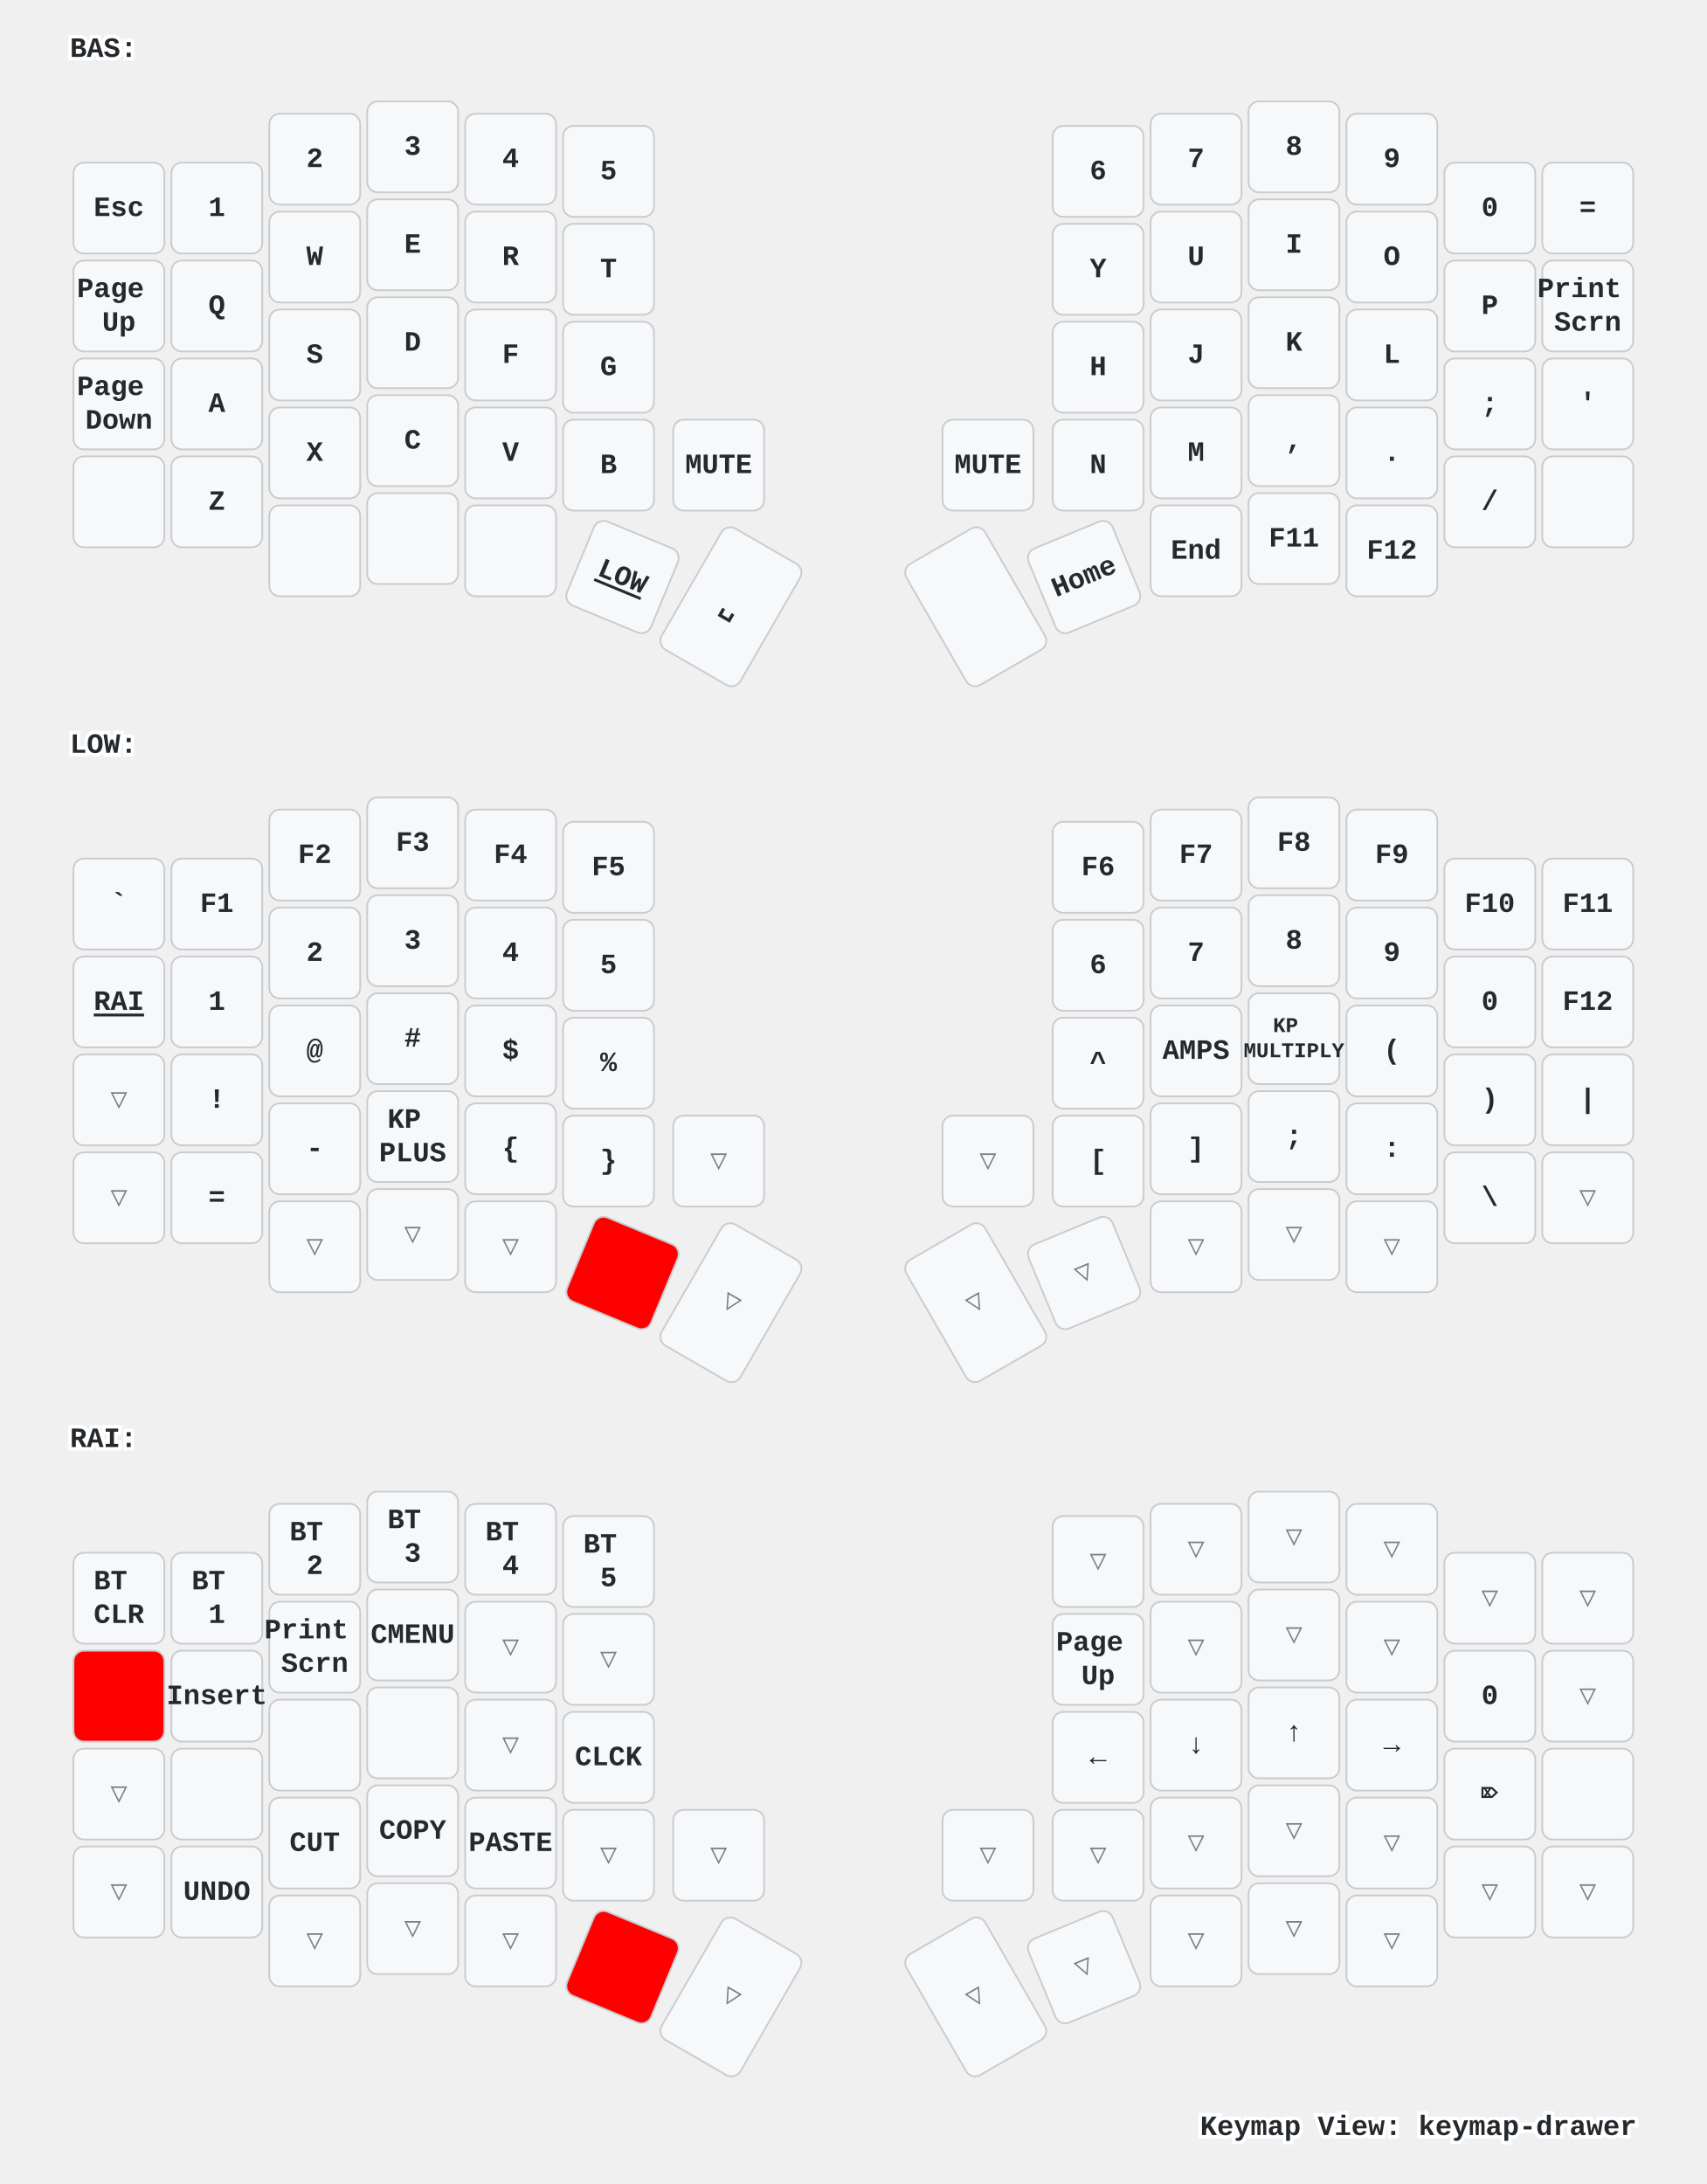
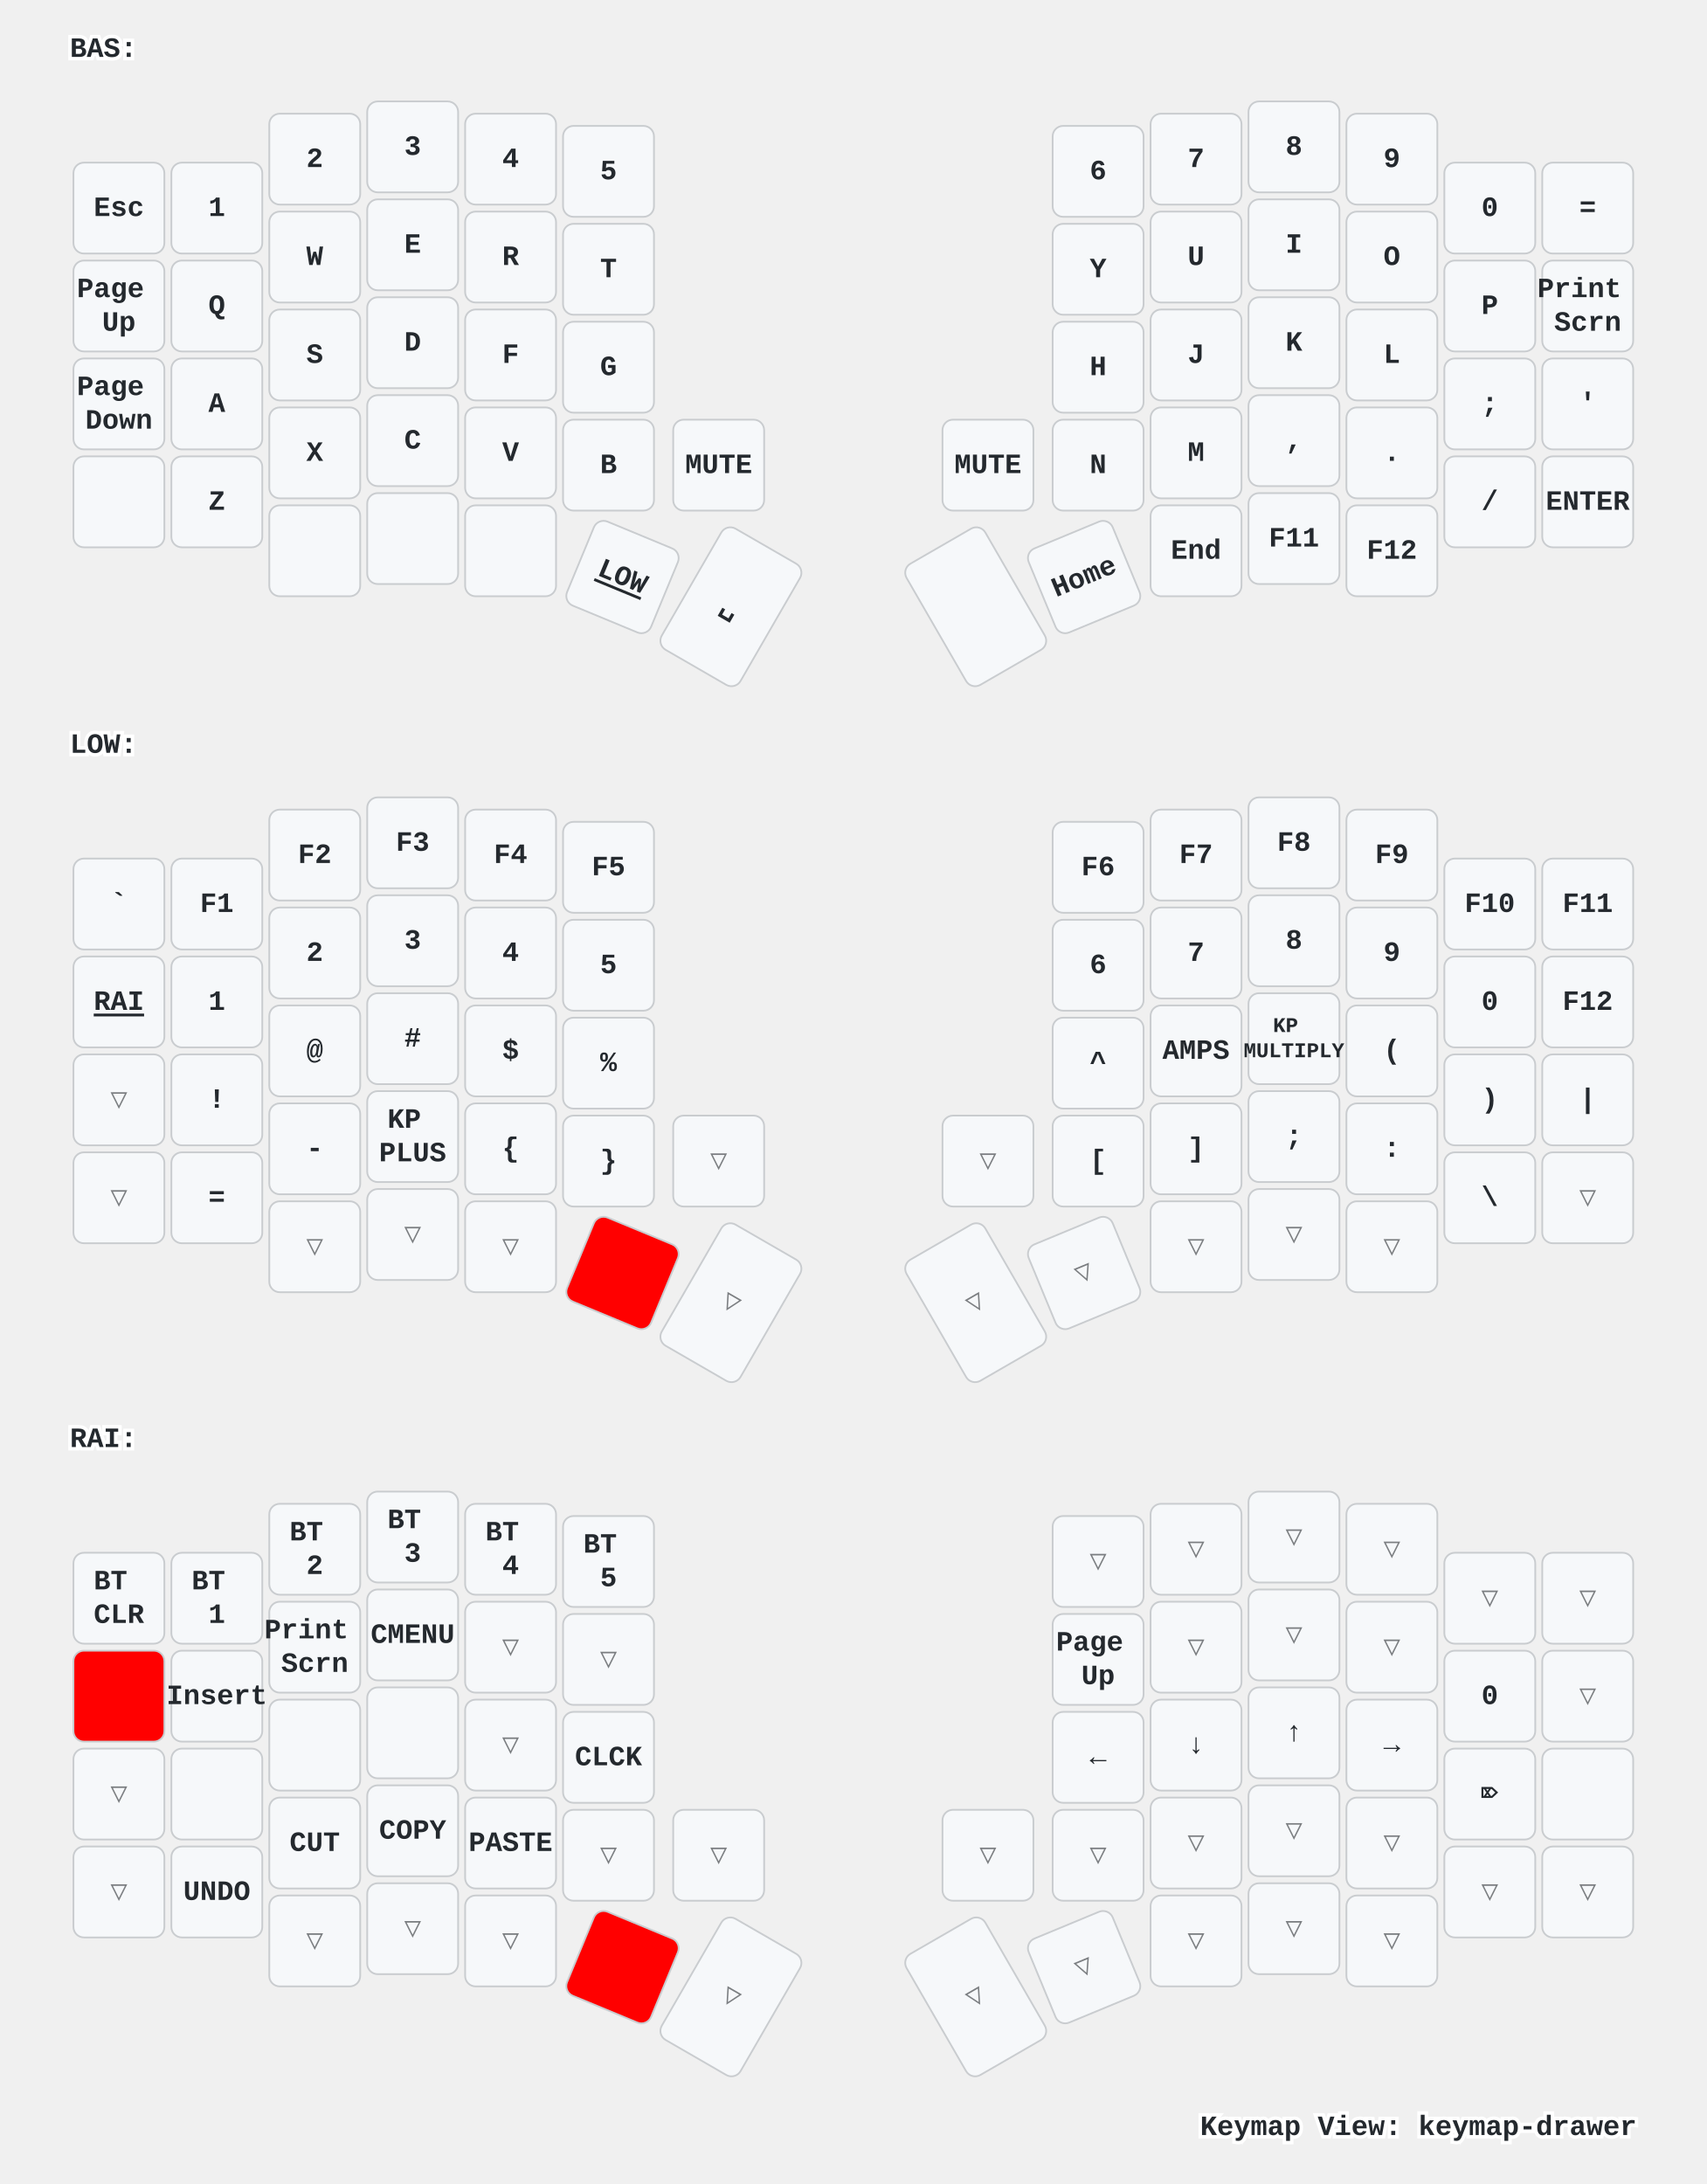
<svg xmlns="http://www.w3.org/2000/svg" xmlns:xlink="http://www.w3.org/1999/xlink" width="976" height="1249" viewBox="0 0 976 1249" class="keymap">
  <defs>/* start glyphs */
<svg id="mdi:apple-keyboard-command">
      <svg id="mdi-apple-keyboard-command" viewBox="0 0 24 24">
        <path d="M6,2A4,4 0 0,1 10,6V8H14V6A4,4 0 0,1 18,2A4,4 0 0,1 22,6A4,4 0 0,1 18,10H16V14H18A4,4 0 0,1 22,18A4,4 0 0,1 18,22A4,4 0 0,1 14,18V16H10V18A4,4 0 0,1 6,22A4,4 0 0,1 2,18A4,4 0 0,1 6,14H8V10H6A4,4 0 0,1 2,6A4,4 0 0,1 6,2M16,18A2,2 0 0,0 18,20A2,2 0 0,0 20,18A2,2 0 0,0 18,16H16V18M14,10H10V14H14V10M6,16A2,2 0 0,0 4,18A2,2 0 0,0 6,20A2,2 0 0,0 8,18V16H6M8,6A2,2 0 0,0 6,4A2,2 0 0,0 4,6A2,2 0 0,0 6,8H8V6M18,8A2,2 0 0,0 20,6A2,2 0 0,0 18,4A2,2 0 0,0 16,6V8H18Z" />
      </svg>
    </svg>
    <svg id="mdi:apple-keyboard-control">
      <svg id="mdi-apple-keyboard-control" viewBox="0 0 24 24">
        <path d="M19.78,11.78L18.36,13.19L12,6.83L5.64,13.19L4.22,11.78L12,4L19.78,11.78Z" />
      </svg>
    </svg>
    <svg id="mdi:apple-keyboard-option">
      <svg id="mdi-apple-keyboard-option" viewBox="0 0 24 24">
        <path d="M3,4H9.11L16.15,18H21V20H14.88L7.84,6H3V4M14,4H21V6H14V4Z" />
      </svg>
    </svg>
    <svg id="mdi:apple-keyboard-shift">
      <svg id="mdi-apple-keyboard-shift" viewBox="0 0 24 24">
        <path d="M15,18V12H17.17L12,6.83L6.83,12H9V18H15M12,4L22,14H17V20H7V14H2L12,4Z" />
      </svg>
    </svg>
    <svg id="mdi:backspace-outline">
      <svg id="mdi-backspace-outline" viewBox="0 0 24 24">
        <path d="M19,15.59L17.59,17L14,13.41L10.41,17L9,15.59L12.59,12L9,8.41L10.41,7L14,10.59L17.59,7L19,8.41L15.41,12L19,15.59M22,3A2,2 0 0,1 24,5V19A2,2 0 0,1 22,21H7C6.31,21 5.77,20.64 5.41,20.11L0,12L5.41,3.88C5.77,3.35 6.31,3 7,3H22M22,5H7L2.28,12L7,19H22V5Z" />
      </svg>
    </svg>
  </defs>/* end glyphs */
<style>/* inherit to force styles through use tags */
svg path {
    fill: inherit;
}

/* font and background color specifications */
svg.keymap {
    font-family: SFMono-Regular,Consolas,Liberation Mono,Menlo,monospace;
    font-size: 14px;
    font-kerning: normal;
    text-rendering: optimizeLegibility;
    fill: #24292e;
}

/* default key styling */
rect.key {
    fill: #f6f8fa;
}

rect.key, rect.combo {
    stroke: #c9cccf;
    stroke-width: 1;
}

/* default key side styling, only used is draw_key_sides is set */
rect.side {
    filter: brightness(90%);
}

/* color accent for combo boxes */
rect.combo, rect.combo-separate {
    fill: #cdf;
}

/* color accent for held keys */
rect.held, rect.combo.held {
    fill: #fdd;
}

/* color accent for ghost (optional) keys */
rect.ghost, rect.combo.ghost {
    stroke-dasharray: 4, 4;
    stroke-width: 2;
}

text {
    text-anchor: middle;
    dominant-baseline: middle;
}

/* styling for layer labels */
text.label {
    font-weight: bold;
    text-anchor: start;
    stroke: white;
    stroke-width: 4;
    paint-order: stroke;
}

/* styling for optional footer */
text.footer {
    text-anchor: end;
    dominant-baseline: auto;
    stroke: white;
    stroke-width: 4;
    paint-order: stroke;
}

/* styling for combo tap, and key non-tap label text */
text.combo, text.hold, text.shifted, text.left, text.right {
    font-size: 11px;
}

text.hold {
    text-anchor: middle;
    dominant-baseline: auto;
}

text.shifted {
    text-anchor: middle;
    dominant-baseline: hanging;
}

text.left {
    text-anchor: start;
}

text.right {
    text-anchor: end;
}

text.layer-activator {
    text-decoration: underline;
}

/* styling for hold/shifted label text in combo box */
text.combo.hold, text.combo.shifted, text.combo.left, text.combo.right {
    font-size: 8px;
}

/* lighter symbol for transparent keys */
text.trans {
    fill: #7b7e81;
}

/* styling for combo dendrons */
path.combo {
    stroke-width: 1;
    stroke: gray;
    fill: none;
}

/* Start Tabler Icons Cleanup */
/* cannot use height/width with glyphs */
.icon-tabler &gt; path {
    fill: inherit;
    stroke: inherit;
    stroke-width: 2;
}
/* hide tabler's default box */
.icon-tabler &gt; path[stroke="none"][fill="none"] {
    visibility: hidden;
}
/* End Tabler Icons Cleanup */

/* For default sytles, see https://github.com/caksoylar/keymap-drawer/blob/main/keymap_drawer/config.py#L85 */

svg.keymap {
  font-family: Ubuntu Mono, Inconsolata, Consolas, Liberation Mono, Menlo, monospace;
  font-size: 16px;
  font-weight: bold;
  text-rendering: optimizeLegibility;
}

/* Color accent for held keys
red = #f00
green = #0f0
blue = #00f
yellow = #ff0
cyan = #0ff
magenta = #f0f
white = #fff
black = #000
grey = #888
light grey = #ccc
#ffc
*/
rect.held, rect.combo.held {
    fill: #f00;
}

/* Technique borrowed and extended from https://github.com/englmaxi/zmk-config/blob/master/keymap-drawer/config.yaml */
.sym_sub_text.tap {
  translate: -5px 2px;
  font-size: 20px;
}
.sym_sub_text.shifted {
  translate: 10px 13px;
  font-size: 10px;
  opacity: 1.0;
}
.combo.sym_sub_text.tap {
  translate: -1px 1px;
}
.combo.sym_sub_text.shifted {
  translate: 7px 5px;
  font-size: 10px;
  opacity: 1.0;
}

/* Toggle */
.toggle.shifted {
  translate: -10px 12px;
}

.toggle.hold {
  translate: 13px -23px;
}

/* Variant for tap-dances */
.tap_dance.tap {
  translate: -7px 0px;
  font-size: 12px;
}
.tap_dance.shifted {
  translate: 7px 17px;
  font-size: 12px;
  opacity: 1.0;
}

/* Variant for symbol next to symbol */
.sym_by_sym.tap {
  translate: -6px 0px;
}
.sym_by_sym.shifted {
  translate: 10px 12px;
  opacity: 1.0;
}

.combo.sym_by_sym.tap {
  translate: -35px 0px;
}
.combo.sym_by_sym.shifted {
  translate: 35px 20px;
  opacity: 1.0;
}

.combo.sym_by_sym.hold {
  visibility: hidden;
}

/* hide hold box for combo sym_by_sym */
.combo.sym_by_sym.hold &gt; path[stroke="none"][fill="none"] {
  visibility: hidden;
}
</style>
  <g transform="translate(40, 0)" class="layer-BAS">
    <text x="0" y="28" class="label" id="BAS">BAS:</text>
    <g transform="translate(0, 56)">
      <g transform="translate(28, 63)" class="key keypos-0">
        <rect rx="6" ry="6" x="-26" y="-26" width="52" height="52" class="key" />
        <text x="0" y="0" class="key tap">Esc</text>
      </g>
      <g transform="translate(84, 63)" class="key keypos-1">
        <rect rx="6" ry="6" x="-26" y="-26" width="52" height="52" class="key" />
        <text x="0" y="0" class="key tap">1</text>
      </g>
      <g transform="translate(140, 35)" class="key keypos-2">
        <rect rx="6" ry="6" x="-26" y="-26" width="52" height="52" class="key" />
        <text x="0" y="0" class="key tap">2</text>
      </g>
      <g transform="translate(196, 28)" class="key keypos-3">
        <rect rx="6" ry="6" x="-26" y="-26" width="52" height="52" class="key" />
        <text x="0" y="0" class="key tap">3</text>
      </g>
      <g transform="translate(252, 35)" class="key keypos-4">
        <rect rx="6" ry="6" x="-26" y="-26" width="52" height="52" class="key" />
        <text x="0" y="0" class="key tap">4</text>
      </g>
      <g transform="translate(308, 42)" class="key keypos-5">
        <rect rx="6" ry="6" x="-26" y="-26" width="52" height="52" class="key" />
        <text x="0" y="0" class="key tap">5</text>
      </g>
      <g transform="translate(588, 42)" class="key keypos-6">
        <rect rx="6" ry="6" x="-26" y="-26" width="52" height="52" class="key" />
        <text x="0" y="0" class="key tap">6</text>
      </g>
      <g transform="translate(644, 35)" class="key keypos-7">
        <rect rx="6" ry="6" x="-26" y="-26" width="52" height="52" class="key" />
        <text x="0" y="0" class="key tap">7</text>
      </g>
      <g transform="translate(700, 28)" class="key keypos-8">
        <rect rx="6" ry="6" x="-26" y="-26" width="52" height="52" class="key" />
        <text x="0" y="0" class="key tap">8</text>
      </g>
      <g transform="translate(756, 35)" class="key keypos-9">
        <rect rx="6" ry="6" x="-26" y="-26" width="52" height="52" class="key" />
        <text x="0" y="0" class="key tap">9</text>
      </g>
      <g transform="translate(812, 63)" class="key keypos-10">
        <rect rx="6" ry="6" x="-26" y="-26" width="52" height="52" class="key" />
        <text x="0" y="0" class="key tap">0</text>
      </g>
      <g transform="translate(868, 63)" class="key keypos-11">
        <rect rx="6" ry="6" x="-26" y="-26" width="52" height="52" class="key" />
        <text x="0" y="0" class="key tap">=</text>
      </g>
      <g transform="translate(28, 119)" class="key keypos-12">
        <rect rx="6" ry="6" x="-26" y="-26" width="52" height="52" class="key" />
        <text x="0" y="0" class="key tap">
          <tspan x="0" dy="-0.6em">Page</tspan>
          <tspan x="0" dy="1.2em">Up</tspan>
        </text>
      </g>
      <g transform="translate(84, 119)" class="key keypos-13">
        <rect rx="6" ry="6" x="-26" y="-26" width="52" height="52" class="key" />
        <text x="0" y="0" class="key tap">Q</text>
      </g>
      <g transform="translate(140, 91)" class="key keypos-14">
        <rect rx="6" ry="6" x="-26" y="-26" width="52" height="52" class="key" />
        <text x="0" y="0" class="key tap">W</text>
      </g>
      <g transform="translate(196, 84)" class="key keypos-15">
        <rect rx="6" ry="6" x="-26" y="-26" width="52" height="52" class="key" />
        <text x="0" y="0" class="key tap">E</text>
      </g>
      <g transform="translate(252, 91)" class="key keypos-16">
        <rect rx="6" ry="6" x="-26" y="-26" width="52" height="52" class="key" />
        <text x="0" y="0" class="key tap">R</text>
      </g>
      <g transform="translate(308, 98)" class="key keypos-17">
        <rect rx="6" ry="6" x="-26" y="-26" width="52" height="52" class="key" />
        <text x="0" y="0" class="key tap">T</text>
      </g>
      <g transform="translate(588, 98)" class="key keypos-18">
        <rect rx="6" ry="6" x="-26" y="-26" width="52" height="52" class="key" />
        <text x="0" y="0" class="key tap">Y</text>
      </g>
      <g transform="translate(644, 91)" class="key keypos-19">
        <rect rx="6" ry="6" x="-26" y="-26" width="52" height="52" class="key" />
        <text x="0" y="0" class="key tap">U</text>
      </g>
      <g transform="translate(700, 84)" class="key keypos-20">
        <rect rx="6" ry="6" x="-26" y="-26" width="52" height="52" class="key" />
        <text x="0" y="0" class="key tap">I</text>
      </g>
      <g transform="translate(756, 91)" class="key keypos-21">
        <rect rx="6" ry="6" x="-26" y="-26" width="52" height="52" class="key" />
        <text x="0" y="0" class="key tap">O</text>
      </g>
      <g transform="translate(812, 119)" class="key keypos-22">
        <rect rx="6" ry="6" x="-26" y="-26" width="52" height="52" class="key" />
        <text x="0" y="0" class="key tap">P</text>
      </g>
      <g transform="translate(868, 119)" class="key keypos-23">
        <rect rx="6" ry="6" x="-26" y="-26" width="52" height="52" class="key" />
        <text x="0" y="0" class="key tap">
          <tspan x="0" dy="-0.6em">Print</tspan>
          <tspan x="0" dy="1.2em">Scrn</tspan>
        </text>
      </g>
      <g transform="translate(28, 175)" class="key keypos-24">
        <rect rx="6" ry="6" x="-26" y="-26" width="52" height="52" class="key" />
        <text x="0" y="0" class="key tap">
          <tspan x="0" dy="-0.6em">Page</tspan>
          <tspan x="0" dy="1.2em">Down</tspan>
        </text>
      </g>
      <g transform="translate(84, 175)" class="key keypos-25">
        <rect rx="6" ry="6" x="-26" y="-26" width="52" height="52" class="key" />
        <text x="0" y="0" class="key tap">A</text>
      </g>
      <g transform="translate(140, 147)" class="key keypos-26">
        <rect rx="6" ry="6" x="-26" y="-26" width="52" height="52" class="key" />
        <text x="0" y="0" class="key tap">S</text>
      </g>
      <g transform="translate(196, 140)" class="key keypos-27">
        <rect rx="6" ry="6" x="-26" y="-26" width="52" height="52" class="key" />
        <text x="0" y="0" class="key tap">D</text>
      </g>
      <g transform="translate(252, 147)" class="key keypos-28">
        <rect rx="6" ry="6" x="-26" y="-26" width="52" height="52" class="key" />
        <text x="0" y="0" class="key tap">F</text>
      </g>
      <g transform="translate(308, 154)" class="key keypos-29">
        <rect rx="6" ry="6" x="-26" y="-26" width="52" height="52" class="key" />
        <text x="0" y="0" class="key tap">G</text>
      </g>
      <g transform="translate(588, 154)" class="key keypos-30">
        <rect rx="6" ry="6" x="-26" y="-26" width="52" height="52" class="key" />
        <text x="0" y="0" class="key tap">H</text>
      </g>
      <g transform="translate(644, 147)" class="key keypos-31">
        <rect rx="6" ry="6" x="-26" y="-26" width="52" height="52" class="key" />
        <text x="0" y="0" class="key tap">J</text>
      </g>
      <g transform="translate(700, 140)" class="key keypos-32">
        <rect rx="6" ry="6" x="-26" y="-26" width="52" height="52" class="key" />
        <text x="0" y="0" class="key tap">K</text>
      </g>
      <g transform="translate(756, 147)" class="key keypos-33">
        <rect rx="6" ry="6" x="-26" y="-26" width="52" height="52" class="key" />
        <text x="0" y="0" class="key tap">L</text>
      </g>
      <g transform="translate(812, 175)" class="key keypos-34">
        <rect rx="6" ry="6" x="-26" y="-26" width="52" height="52" class="key" />
        <text x="0" y="0" class="key tap">;</text>
      </g>
      <g transform="translate(868, 175)" class="key keypos-35">
        <rect rx="6" ry="6" x="-26" y="-26" width="52" height="52" class="key" />
        <text x="0" y="0" class="key tap">'</text>
      </g>
      <g transform="translate(28, 231)" class="key keypos-36">
        <rect rx="6" ry="6" x="-26" y="-26" width="52" height="52" class="key" />
        <use href="#mdi:apple-keyboard-shift" xlink:href="#mdi:apple-keyboard-shift" x="-9" y="-9" height="18" width="18.0" class="key tap glyph mdi:apple-keyboard-shift" />
      </g>
      <g transform="translate(84, 231)" class="key keypos-37">
        <rect rx="6" ry="6" x="-26" y="-26" width="52" height="52" class="key" />
        <text x="0" y="0" class="key tap">Z</text>
      </g>
      <g transform="translate(140, 203)" class="key keypos-38">
        <rect rx="6" ry="6" x="-26" y="-26" width="52" height="52" class="key" />
        <text x="0" y="0" class="key tap">X</text>
      </g>
      <g transform="translate(196, 196)" class="key keypos-39">
        <rect rx="6" ry="6" x="-26" y="-26" width="52" height="52" class="key" />
        <text x="0" y="0" class="key tap">C</text>
      </g>
      <g transform="translate(252, 203)" class="key keypos-40">
        <rect rx="6" ry="6" x="-26" y="-26" width="52" height="52" class="key" />
        <text x="0" y="0" class="key tap">V</text>
      </g>
      <g transform="translate(308, 210)" class="key keypos-41">
        <rect rx="6" ry="6" x="-26" y="-26" width="52" height="52" class="key" />
        <text x="0" y="0" class="key tap">B</text>
      </g>
      <g transform="translate(371, 210)" class="key keypos-42">
        <rect rx="6" ry="6" x="-26" y="-26" width="52" height="52" class="key" />
        <text x="0" y="0" class="key tap">MUTE</text>
      </g>
      <g transform="translate(525, 210)" class="key keypos-43">
        <rect rx="6" ry="6" x="-26" y="-26" width="52" height="52" class="key" />
        <text x="0" y="0" class="key tap">MUTE</text>
      </g>
      <g transform="translate(588, 210)" class="key keypos-44">
        <rect rx="6" ry="6" x="-26" y="-26" width="52" height="52" class="key" />
        <text x="0" y="0" class="key tap">N</text>
      </g>
      <g transform="translate(644, 203)" class="key keypos-45">
        <rect rx="6" ry="6" x="-26" y="-26" width="52" height="52" class="key" />
        <text x="0" y="0" class="key tap">M</text>
      </g>
      <g transform="translate(700, 196)" class="key keypos-46">
        <rect rx="6" ry="6" x="-26" y="-26" width="52" height="52" class="key" />
        <text x="0" y="0" class="key tap">,</text>
      </g>
      <g transform="translate(756, 203)" class="key keypos-47">
        <rect rx="6" ry="6" x="-26" y="-26" width="52" height="52" class="key" />
        <text x="0" y="0" class="key tap">.</text>
      </g>
      <g transform="translate(812, 231)" class="key keypos-48">
        <rect rx="6" ry="6" x="-26" y="-26" width="52" height="52" class="key" />
        <text x="0" y="0" class="key tap">/</text>
      </g>
      <g transform="translate(868, 231)" class="key keypos-49">
        <rect rx="6" ry="6" x="-26" y="-26" width="52" height="52" class="key" />
-         <use href="#mdi:apple-keyboard-shift" xlink:href="#mdi:apple-keyboard-shift" x="-9" y="-9" height="18" width="18.0" class="key tap glyph mdi:apple-keyboard-shift" />
+         <text x="0" y="0" class="key tap">ENTER</text>
      </g>
      <g transform="translate(140, 259)" class="key keypos-50">
        <rect rx="6" ry="6" x="-26" y="-26" width="52" height="52" class="key" />
        <use href="#mdi:apple-keyboard-control" xlink:href="#mdi:apple-keyboard-control" x="-9" y="-9" height="18" width="18.0" class="key tap glyph mdi:apple-keyboard-control" />
      </g>
      <g transform="translate(196, 252)" class="key keypos-51">
        <rect rx="6" ry="6" x="-26" y="-26" width="52" height="52" class="key" />
        <use href="#mdi:apple-keyboard-command" xlink:href="#mdi:apple-keyboard-command" x="-9" y="-9" height="18" width="18.0" class="key tap glyph mdi:apple-keyboard-command" />
      </g>
      <g transform="translate(252, 259)" class="key keypos-52">
        <rect rx="6" ry="6" x="-26" y="-26" width="52" height="52" class="key" />
        <use href="#mdi:apple-keyboard-option" xlink:href="#mdi:apple-keyboard-option" x="-9" y="-9" height="18" width="18.0" class="key tap glyph mdi:apple-keyboard-option" />
      </g>
      <g transform="translate(316, 274) rotate(22.5)" class="key keypos-53">
        <rect rx="6" ry="6" x="-26" y="-26" width="52" height="52" class="key" />
        <a href="#LOW">
          <text x="0" y="0" class="key tap layer-activator">LOW</text>
        </a>
      </g>
      <g transform="translate(378, 291) rotate(30.0)" class="key keypos-54">
        <rect rx="6" ry="6" x="-26" y="-40" width="52" height="80" class="key" />
        <text x="0" y="0" class="key tap">␣</text>
      </g>
      <g transform="translate(518, 291) rotate(-30.0)" class="key keypos-55">
        <rect rx="6" ry="6" x="-26" y="-40" width="52" height="80" class="key" />
        <use href="#mdi:backspace-outline" xlink:href="#mdi:backspace-outline" x="-9" y="-9" height="18" width="18.0" class="key tap glyph mdi:backspace-outline" />
      </g>
      <g transform="translate(580, 274) rotate(-22.5)" class="key keypos-56">
        <rect rx="6" ry="6" x="-26" y="-26" width="52" height="52" class="key" />
        <text x="0" y="0" class="key tap">Home</text>
      </g>
      <g transform="translate(644, 259)" class="key keypos-57">
        <rect rx="6" ry="6" x="-26" y="-26" width="52" height="52" class="key" />
        <text x="0" y="0" class="key tap">End</text>
      </g>
      <g transform="translate(700, 252)" class="key keypos-58">
        <rect rx="6" ry="6" x="-26" y="-26" width="52" height="52" class="key" />
        <text x="0" y="0" class="key tap">F11</text>
      </g>
      <g transform="translate(756, 259)" class="key keypos-59">
        <rect rx="6" ry="6" x="-26" y="-26" width="52" height="52" class="key" />
        <text x="0" y="0" class="key tap">F12</text>
      </g>
    </g>
  </g>
  <g transform="translate(40, 398)" class="layer-LOW">
    <text x="0" y="28" class="label" id="LOW">LOW:</text>
    <g transform="translate(0, 56)">
      <g transform="translate(28, 63)" class="key keypos-0">
        <rect rx="6" ry="6" x="-26" y="-26" width="52" height="52" class="key" />
        <text x="0" y="0" class="key tap">`</text>
      </g>
      <g transform="translate(84, 63)" class="key keypos-1">
        <rect rx="6" ry="6" x="-26" y="-26" width="52" height="52" class="key" />
        <text x="0" y="0" class="key tap">F1</text>
      </g>
      <g transform="translate(140, 35)" class="key keypos-2">
        <rect rx="6" ry="6" x="-26" y="-26" width="52" height="52" class="key" />
        <text x="0" y="0" class="key tap">F2</text>
      </g>
      <g transform="translate(196, 28)" class="key keypos-3">
        <rect rx="6" ry="6" x="-26" y="-26" width="52" height="52" class="key" />
        <text x="0" y="0" class="key tap">F3</text>
      </g>
      <g transform="translate(252, 35)" class="key keypos-4">
        <rect rx="6" ry="6" x="-26" y="-26" width="52" height="52" class="key" />
        <text x="0" y="0" class="key tap">F4</text>
      </g>
      <g transform="translate(308, 42)" class="key keypos-5">
        <rect rx="6" ry="6" x="-26" y="-26" width="52" height="52" class="key" />
        <text x="0" y="0" class="key tap">F5</text>
      </g>
      <g transform="translate(588, 42)" class="key keypos-6">
        <rect rx="6" ry="6" x="-26" y="-26" width="52" height="52" class="key" />
        <text x="0" y="0" class="key tap">F6</text>
      </g>
      <g transform="translate(644, 35)" class="key keypos-7">
        <rect rx="6" ry="6" x="-26" y="-26" width="52" height="52" class="key" />
        <text x="0" y="0" class="key tap">F7</text>
      </g>
      <g transform="translate(700, 28)" class="key keypos-8">
        <rect rx="6" ry="6" x="-26" y="-26" width="52" height="52" class="key" />
        <text x="0" y="0" class="key tap">F8</text>
      </g>
      <g transform="translate(756, 35)" class="key keypos-9">
        <rect rx="6" ry="6" x="-26" y="-26" width="52" height="52" class="key" />
        <text x="0" y="0" class="key tap">F9</text>
      </g>
      <g transform="translate(812, 63)" class="key keypos-10">
        <rect rx="6" ry="6" x="-26" y="-26" width="52" height="52" class="key" />
        <text x="0" y="0" class="key tap">F10</text>
      </g>
      <g transform="translate(868, 63)" class="key keypos-11">
        <rect rx="6" ry="6" x="-26" y="-26" width="52" height="52" class="key" />
        <text x="0" y="0" class="key tap">F11</text>
      </g>
      <g transform="translate(28, 119)" class="key keypos-12">
        <rect rx="6" ry="6" x="-26" y="-26" width="52" height="52" class="key" />
        <a href="#RAI">
          <text x="0" y="0" class="key tap layer-activator">RAI</text>
        </a>
      </g>
      <g transform="translate(84, 119)" class="key keypos-13">
        <rect rx="6" ry="6" x="-26" y="-26" width="52" height="52" class="key" />
        <text x="0" y="0" class="key tap">1</text>
      </g>
      <g transform="translate(140, 91)" class="key keypos-14">
        <rect rx="6" ry="6" x="-26" y="-26" width="52" height="52" class="key" />
        <text x="0" y="0" class="key tap">2</text>
      </g>
      <g transform="translate(196, 84)" class="key keypos-15">
        <rect rx="6" ry="6" x="-26" y="-26" width="52" height="52" class="key" />
        <text x="0" y="0" class="key tap">3</text>
      </g>
      <g transform="translate(252, 91)" class="key keypos-16">
        <rect rx="6" ry="6" x="-26" y="-26" width="52" height="52" class="key" />
        <text x="0" y="0" class="key tap">4</text>
      </g>
      <g transform="translate(308, 98)" class="key keypos-17">
        <rect rx="6" ry="6" x="-26" y="-26" width="52" height="52" class="key" />
        <text x="0" y="0" class="key tap">5</text>
      </g>
      <g transform="translate(588, 98)" class="key keypos-18">
        <rect rx="6" ry="6" x="-26" y="-26" width="52" height="52" class="key" />
        <text x="0" y="0" class="key tap">6</text>
      </g>
      <g transform="translate(644, 91)" class="key keypos-19">
        <rect rx="6" ry="6" x="-26" y="-26" width="52" height="52" class="key" />
        <text x="0" y="0" class="key tap">7</text>
      </g>
      <g transform="translate(700, 84)" class="key keypos-20">
        <rect rx="6" ry="6" x="-26" y="-26" width="52" height="52" class="key" />
        <text x="0" y="0" class="key tap">8</text>
      </g>
      <g transform="translate(756, 91)" class="key keypos-21">
        <rect rx="6" ry="6" x="-26" y="-26" width="52" height="52" class="key" />
        <text x="0" y="0" class="key tap">9</text>
      </g>
      <g transform="translate(812, 119)" class="key keypos-22">
        <rect rx="6" ry="6" x="-26" y="-26" width="52" height="52" class="key" />
        <text x="0" y="0" class="key tap">0</text>
      </g>
      <g transform="translate(868, 119)" class="key keypos-23">
        <rect rx="6" ry="6" x="-26" y="-26" width="52" height="52" class="key" />
        <text x="0" y="0" class="key tap">F12</text>
      </g>
      <g transform="translate(28, 175)" class="key trans keypos-24">
        <rect rx="6" ry="6" x="-26" y="-26" width="52" height="52" class="key trans" />
        <text x="0" y="0" class="key trans tap">▽</text>
      </g>
      <g transform="translate(84, 175)" class="key keypos-25">
        <rect rx="6" ry="6" x="-26" y="-26" width="52" height="52" class="key" />
        <text x="0" y="0" class="key tap">!</text>
      </g>
      <g transform="translate(140, 147)" class="key keypos-26">
        <rect rx="6" ry="6" x="-26" y="-26" width="52" height="52" class="key" />
        <text x="0" y="0" class="key tap">@</text>
      </g>
      <g transform="translate(196, 140)" class="key keypos-27">
        <rect rx="6" ry="6" x="-26" y="-26" width="52" height="52" class="key" />
        <text x="0" y="0" class="key tap">#</text>
      </g>
      <g transform="translate(252, 147)" class="key keypos-28">
        <rect rx="6" ry="6" x="-26" y="-26" width="52" height="52" class="key" />
        <text x="0" y="0" class="key tap">$</text>
      </g>
      <g transform="translate(308, 154)" class="key keypos-29">
        <rect rx="6" ry="6" x="-26" y="-26" width="52" height="52" class="key" />
        <text x="0" y="0" class="key tap">%</text>
      </g>
      <g transform="translate(588, 154)" class="key keypos-30">
        <rect rx="6" ry="6" x="-26" y="-26" width="52" height="52" class="key" />
        <text x="0" y="0" class="key tap">^</text>
      </g>
      <g transform="translate(644, 147)" class="key keypos-31">
        <rect rx="6" ry="6" x="-26" y="-26" width="52" height="52" class="key" />
        <text x="0" y="0" class="key tap">AMPS</text>
      </g>
      <g transform="translate(700, 140)" class="key keypos-32">
        <rect rx="6" ry="6" x="-26" y="-26" width="52" height="52" class="key" />
        <text x="0" y="0" class="key tap">
          <tspan x="0" dy="-0.6em" style="font-size: 75%">KP</tspan>
          <tspan x="0" dy="1.2em" style="font-size: 75%">MULTIPLY</tspan>
        </text>
      </g>
      <g transform="translate(756, 147)" class="key keypos-33">
        <rect rx="6" ry="6" x="-26" y="-26" width="52" height="52" class="key" />
        <text x="0" y="0" class="key tap">(</text>
      </g>
      <g transform="translate(812, 175)" class="key keypos-34">
        <rect rx="6" ry="6" x="-26" y="-26" width="52" height="52" class="key" />
        <text x="0" y="0" class="key tap">)</text>
      </g>
      <g transform="translate(868, 175)" class="key keypos-35">
        <rect rx="6" ry="6" x="-26" y="-26" width="52" height="52" class="key" />
        <text x="0" y="0" class="key tap">|</text>
      </g>
      <g transform="translate(28, 231)" class="key trans keypos-36">
        <rect rx="6" ry="6" x="-26" y="-26" width="52" height="52" class="key trans" />
        <text x="0" y="0" class="key trans tap">▽</text>
      </g>
      <g transform="translate(84, 231)" class="key keypos-37">
        <rect rx="6" ry="6" x="-26" y="-26" width="52" height="52" class="key" />
        <text x="0" y="0" class="key tap">=</text>
      </g>
      <g transform="translate(140, 203)" class="key keypos-38">
        <rect rx="6" ry="6" x="-26" y="-26" width="52" height="52" class="key" />
        <text x="0" y="0" class="key tap">-</text>
      </g>
      <g transform="translate(196, 196)" class="key keypos-39">
        <rect rx="6" ry="6" x="-26" y="-26" width="52" height="52" class="key" />
        <text x="0" y="0" class="key tap">
          <tspan x="0" dy="-0.6em">KP</tspan>
          <tspan x="0" dy="1.2em">PLUS</tspan>
        </text>
      </g>
      <g transform="translate(252, 203)" class="key keypos-40">
        <rect rx="6" ry="6" x="-26" y="-26" width="52" height="52" class="key" />
        <text x="0" y="0" class="key tap">{</text>
      </g>
      <g transform="translate(308, 210)" class="key keypos-41">
        <rect rx="6" ry="6" x="-26" y="-26" width="52" height="52" class="key" />
        <text x="0" y="0" class="key tap">}</text>
      </g>
      <g transform="translate(371, 210)" class="key trans keypos-42">
        <rect rx="6" ry="6" x="-26" y="-26" width="52" height="52" class="key trans" />
        <text x="0" y="0" class="key trans tap">▽</text>
      </g>
      <g transform="translate(525, 210)" class="key trans keypos-43">
        <rect rx="6" ry="6" x="-26" y="-26" width="52" height="52" class="key trans" />
        <text x="0" y="0" class="key trans tap">▽</text>
      </g>
      <g transform="translate(588, 210)" class="key keypos-44">
        <rect rx="6" ry="6" x="-26" y="-26" width="52" height="52" class="key" />
        <text x="0" y="0" class="key tap">[</text>
      </g>
      <g transform="translate(644, 203)" class="key keypos-45">
        <rect rx="6" ry="6" x="-26" y="-26" width="52" height="52" class="key" />
        <text x="0" y="0" class="key tap">]</text>
      </g>
      <g transform="translate(700, 196)" class="key keypos-46">
        <rect rx="6" ry="6" x="-26" y="-26" width="52" height="52" class="key" />
        <text x="0" y="0" class="key tap">;</text>
      </g>
      <g transform="translate(756, 203)" class="key keypos-47">
        <rect rx="6" ry="6" x="-26" y="-26" width="52" height="52" class="key" />
        <text x="0" y="0" class="key tap">:</text>
      </g>
      <g transform="translate(812, 231)" class="key keypos-48">
        <rect rx="6" ry="6" x="-26" y="-26" width="52" height="52" class="key" />
        <text x="0" y="0" class="key tap">\</text>
      </g>
      <g transform="translate(868, 231)" class="key trans keypos-49">
        <rect rx="6" ry="6" x="-26" y="-26" width="52" height="52" class="key trans" />
        <text x="0" y="0" class="key trans tap">▽</text>
      </g>
      <g transform="translate(140, 259)" class="key trans keypos-50">
        <rect rx="6" ry="6" x="-26" y="-26" width="52" height="52" class="key trans" />
        <text x="0" y="0" class="key trans tap">▽</text>
      </g>
      <g transform="translate(196, 252)" class="key trans keypos-51">
        <rect rx="6" ry="6" x="-26" y="-26" width="52" height="52" class="key trans" />
        <text x="0" y="0" class="key trans tap">▽</text>
      </g>
      <g transform="translate(252, 259)" class="key trans keypos-52">
        <rect rx="6" ry="6" x="-26" y="-26" width="52" height="52" class="key trans" />
        <text x="0" y="0" class="key trans tap">▽</text>
      </g>
      <g transform="translate(316, 274) rotate(22.5)" class="key held keypos-53">
        <rect rx="6" ry="6" x="-26" y="-26" width="52" height="52" class="key held" />
      </g>
      <g transform="translate(378, 291) rotate(30.0)" class="key trans keypos-54">
        <rect rx="6" ry="6" x="-26" y="-40" width="52" height="80" class="key trans" />
        <text x="0" y="0" class="key trans tap">▽</text>
      </g>
      <g transform="translate(518, 291) rotate(-30.0)" class="key trans keypos-55">
        <rect rx="6" ry="6" x="-26" y="-40" width="52" height="80" class="key trans" />
        <text x="0" y="0" class="key trans tap">▽</text>
      </g>
      <g transform="translate(580, 274) rotate(-22.5)" class="key trans keypos-56">
        <rect rx="6" ry="6" x="-26" y="-26" width="52" height="52" class="key trans" />
        <text x="0" y="0" class="key trans tap">▽</text>
      </g>
      <g transform="translate(644, 259)" class="key trans keypos-57">
        <rect rx="6" ry="6" x="-26" y="-26" width="52" height="52" class="key trans" />
        <text x="0" y="0" class="key trans tap">▽</text>
      </g>
      <g transform="translate(700, 252)" class="key trans keypos-58">
        <rect rx="6" ry="6" x="-26" y="-26" width="52" height="52" class="key trans" />
        <text x="0" y="0" class="key trans tap">▽</text>
      </g>
      <g transform="translate(756, 259)" class="key trans keypos-59">
        <rect rx="6" ry="6" x="-26" y="-26" width="52" height="52" class="key trans" />
        <text x="0" y="0" class="key trans tap">▽</text>
      </g>
    </g>
  </g>
  <g transform="translate(40, 795)" class="layer-RAI">
    <text x="0" y="28" class="label" id="RAI">RAI:</text>
    <g transform="translate(0, 56)">
      <g transform="translate(28, 63)" class="key keypos-0">
        <rect rx="6" ry="6" x="-26" y="-26" width="52" height="52" class="key" />
        <text x="0" y="0" class="key tap">
          <tspan x="0" dy="-0.6em">BT</tspan>
          <tspan x="0" dy="1.2em">CLR</tspan>
        </text>
      </g>
      <g transform="translate(84, 63)" class="key keypos-1">
        <rect rx="6" ry="6" x="-26" y="-26" width="52" height="52" class="key" />
        <text x="0" y="0" class="key tap">
          <tspan x="0" dy="-0.6em">BT</tspan>
          <tspan x="0" dy="1.2em">1</tspan>
        </text>
      </g>
      <g transform="translate(140, 35)" class="key keypos-2">
        <rect rx="6" ry="6" x="-26" y="-26" width="52" height="52" class="key" />
        <text x="0" y="0" class="key tap">
          <tspan x="0" dy="-0.6em">BT</tspan>
          <tspan x="0" dy="1.2em">2</tspan>
        </text>
      </g>
      <g transform="translate(196, 28)" class="key keypos-3">
        <rect rx="6" ry="6" x="-26" y="-26" width="52" height="52" class="key" />
        <text x="0" y="0" class="key tap">
          <tspan x="0" dy="-0.6em">BT</tspan>
          <tspan x="0" dy="1.2em">3</tspan>
        </text>
      </g>
      <g transform="translate(252, 35)" class="key keypos-4">
        <rect rx="6" ry="6" x="-26" y="-26" width="52" height="52" class="key" />
        <text x="0" y="0" class="key tap">
          <tspan x="0" dy="-0.6em">BT</tspan>
          <tspan x="0" dy="1.2em">4</tspan>
        </text>
      </g>
      <g transform="translate(308, 42)" class="key keypos-5">
        <rect rx="6" ry="6" x="-26" y="-26" width="52" height="52" class="key" />
        <text x="0" y="0" class="key tap">
          <tspan x="0" dy="-0.6em">BT</tspan>
          <tspan x="0" dy="1.2em">5</tspan>
        </text>
      </g>
      <g transform="translate(588, 42)" class="key trans keypos-6">
        <rect rx="6" ry="6" x="-26" y="-26" width="52" height="52" class="key trans" />
        <text x="0" y="0" class="key trans tap">▽</text>
      </g>
      <g transform="translate(644, 35)" class="key trans keypos-7">
        <rect rx="6" ry="6" x="-26" y="-26" width="52" height="52" class="key trans" />
        <text x="0" y="0" class="key trans tap">▽</text>
      </g>
      <g transform="translate(700, 28)" class="key trans keypos-8">
        <rect rx="6" ry="6" x="-26" y="-26" width="52" height="52" class="key trans" />
        <text x="0" y="0" class="key trans tap">▽</text>
      </g>
      <g transform="translate(756, 35)" class="key trans keypos-9">
        <rect rx="6" ry="6" x="-26" y="-26" width="52" height="52" class="key trans" />
        <text x="0" y="0" class="key trans tap">▽</text>
      </g>
      <g transform="translate(812, 63)" class="key trans keypos-10">
        <rect rx="6" ry="6" x="-26" y="-26" width="52" height="52" class="key trans" />
        <text x="0" y="0" class="key trans tap">▽</text>
      </g>
      <g transform="translate(868, 63)" class="key trans keypos-11">
        <rect rx="6" ry="6" x="-26" y="-26" width="52" height="52" class="key trans" />
        <text x="0" y="0" class="key trans tap">▽</text>
      </g>
      <g transform="translate(28, 119)" class="key held keypos-12">
        <rect rx="6" ry="6" x="-26" y="-26" width="52" height="52" class="key held" />
      </g>
      <g transform="translate(84, 119)" class="key keypos-13">
        <rect rx="6" ry="6" x="-26" y="-26" width="52" height="52" class="key" />
        <text x="0" y="0" class="key tap">Insert</text>
      </g>
      <g transform="translate(140, 91)" class="key keypos-14">
        <rect rx="6" ry="6" x="-26" y="-26" width="52" height="52" class="key" />
        <text x="0" y="0" class="key tap">
          <tspan x="0" dy="-0.6em">Print</tspan>
          <tspan x="0" dy="1.2em">Scrn</tspan>
        </text>
      </g>
      <g transform="translate(196, 84)" class="key keypos-15">
        <rect rx="6" ry="6" x="-26" y="-26" width="52" height="52" class="key" />
        <text x="0" y="0" class="key tap">CMENU</text>
      </g>
      <g transform="translate(252, 91)" class="key trans keypos-16">
        <rect rx="6" ry="6" x="-26" y="-26" width="52" height="52" class="key trans" />
        <text x="0" y="0" class="key trans tap">▽</text>
      </g>
      <g transform="translate(308, 98)" class="key trans keypos-17">
        <rect rx="6" ry="6" x="-26" y="-26" width="52" height="52" class="key trans" />
        <text x="0" y="0" class="key trans tap">▽</text>
      </g>
      <g transform="translate(588, 98)" class="key keypos-18">
        <rect rx="6" ry="6" x="-26" y="-26" width="52" height="52" class="key" />
        <text x="0" y="0" class="key tap">
          <tspan x="0" dy="-0.6em">Page</tspan>
          <tspan x="0" dy="1.2em">Up</tspan>
        </text>
      </g>
      <g transform="translate(644, 91)" class="key trans keypos-19">
        <rect rx="6" ry="6" x="-26" y="-26" width="52" height="52" class="key trans" />
        <text x="0" y="0" class="key trans tap">▽</text>
      </g>
      <g transform="translate(700, 84)" class="key trans keypos-20">
        <rect rx="6" ry="6" x="-26" y="-26" width="52" height="52" class="key trans" />
        <text x="0" y="0" class="key trans tap">▽</text>
      </g>
      <g transform="translate(756, 91)" class="key trans keypos-21">
        <rect rx="6" ry="6" x="-26" y="-26" width="52" height="52" class="key trans" />
        <text x="0" y="0" class="key trans tap">▽</text>
      </g>
      <g transform="translate(812, 119)" class="key keypos-22">
        <rect rx="6" ry="6" x="-26" y="-26" width="52" height="52" class="key" />
        <text x="0" y="0" class="key tap">0</text>
      </g>
      <g transform="translate(868, 119)" class="key trans keypos-23">
        <rect rx="6" ry="6" x="-26" y="-26" width="52" height="52" class="key trans" />
        <text x="0" y="0" class="key trans tap">▽</text>
      </g>
      <g transform="translate(28, 175)" class="key trans keypos-24">
        <rect rx="6" ry="6" x="-26" y="-26" width="52" height="52" class="key trans" />
        <text x="0" y="0" class="key trans tap">▽</text>
      </g>
      <g transform="translate(84, 175)" class="key keypos-25">
        <rect rx="6" ry="6" x="-26" y="-26" width="52" height="52" class="key" />
        <use href="#mdi:apple-keyboard-option" xlink:href="#mdi:apple-keyboard-option" x="-9" y="-9" height="18" width="18.0" class="key tap glyph mdi:apple-keyboard-option" />
      </g>
      <g transform="translate(140, 147)" class="key keypos-26">
        <rect rx="6" ry="6" x="-26" y="-26" width="52" height="52" class="key" />
        <use href="#mdi:apple-keyboard-control" xlink:href="#mdi:apple-keyboard-control" x="-9" y="-9" height="18" width="18.0" class="key tap glyph mdi:apple-keyboard-control" />
      </g>
      <g transform="translate(196, 140)" class="key keypos-27">
        <rect rx="6" ry="6" x="-26" y="-26" width="52" height="52" class="key" />
        <use href="#mdi:apple-keyboard-shift" xlink:href="#mdi:apple-keyboard-shift" x="-9" y="-9" height="18" width="18.0" class="key tap glyph mdi:apple-keyboard-shift" />
      </g>
      <g transform="translate(252, 147)" class="key trans keypos-28">
        <rect rx="6" ry="6" x="-26" y="-26" width="52" height="52" class="key trans" />
        <text x="0" y="0" class="key trans tap">▽</text>
      </g>
      <g transform="translate(308, 154)" class="key keypos-29">
        <rect rx="6" ry="6" x="-26" y="-26" width="52" height="52" class="key" />
        <text x="0" y="0" class="key tap">CLCK</text>
      </g>
      <g transform="translate(588, 154)" class="key keypos-30">
        <rect rx="6" ry="6" x="-26" y="-26" width="52" height="52" class="key" />
        <text x="0" y="0" class="key tap">←</text>
      </g>
      <g transform="translate(644, 147)" class="key keypos-31">
        <rect rx="6" ry="6" x="-26" y="-26" width="52" height="52" class="key" />
        <text x="0" y="0" class="key tap">↓</text>
      </g>
      <g transform="translate(700, 140)" class="key keypos-32">
        <rect rx="6" ry="6" x="-26" y="-26" width="52" height="52" class="key" />
        <text x="0" y="0" class="key tap">↑</text>
      </g>
      <g transform="translate(756, 147)" class="key keypos-33">
        <rect rx="6" ry="6" x="-26" y="-26" width="52" height="52" class="key" />
        <text x="0" y="0" class="key tap">→</text>
      </g>
      <g transform="translate(812, 175)" class="key keypos-34">
        <rect rx="6" ry="6" x="-26" y="-26" width="52" height="52" class="key" />
        <text x="0" y="0" class="key tap">⌦</text>
      </g>
      <g transform="translate(868, 175)" class="key keypos-35">
        <rect rx="6" ry="6" x="-26" y="-26" width="52" height="52" class="key" />
        <use href="#mdi:backspace-outline" xlink:href="#mdi:backspace-outline" x="-9" y="-9" height="18" width="18.0" class="key tap glyph mdi:backspace-outline" />
      </g>
      <g transform="translate(28, 231)" class="key trans keypos-36">
        <rect rx="6" ry="6" x="-26" y="-26" width="52" height="52" class="key trans" />
        <text x="0" y="0" class="key trans tap">▽</text>
      </g>
      <g transform="translate(84, 231)" class="key keypos-37">
        <rect rx="6" ry="6" x="-26" y="-26" width="52" height="52" class="key" />
        <text x="0" y="0" class="key tap">UNDO</text>
      </g>
      <g transform="translate(140, 203)" class="key keypos-38">
        <rect rx="6" ry="6" x="-26" y="-26" width="52" height="52" class="key" />
        <text x="0" y="0" class="key tap">CUT</text>
      </g>
      <g transform="translate(196, 196)" class="key keypos-39">
        <rect rx="6" ry="6" x="-26" y="-26" width="52" height="52" class="key" />
        <text x="0" y="0" class="key tap">COPY</text>
      </g>
      <g transform="translate(252, 203)" class="key keypos-40">
        <rect rx="6" ry="6" x="-26" y="-26" width="52" height="52" class="key" />
        <text x="0" y="0" class="key tap">PASTE</text>
      </g>
      <g transform="translate(308, 210)" class="key trans keypos-41">
        <rect rx="6" ry="6" x="-26" y="-26" width="52" height="52" class="key trans" />
        <text x="0" y="0" class="key trans tap">▽</text>
      </g>
      <g transform="translate(371, 210)" class="key trans keypos-42">
        <rect rx="6" ry="6" x="-26" y="-26" width="52" height="52" class="key trans" />
        <text x="0" y="0" class="key trans tap">▽</text>
      </g>
      <g transform="translate(525, 210)" class="key trans keypos-43">
        <rect rx="6" ry="6" x="-26" y="-26" width="52" height="52" class="key trans" />
        <text x="0" y="0" class="key trans tap">▽</text>
      </g>
      <g transform="translate(588, 210)" class="key trans keypos-44">
        <rect rx="6" ry="6" x="-26" y="-26" width="52" height="52" class="key trans" />
        <text x="0" y="0" class="key trans tap">▽</text>
      </g>
      <g transform="translate(644, 203)" class="key trans keypos-45">
        <rect rx="6" ry="6" x="-26" y="-26" width="52" height="52" class="key trans" />
        <text x="0" y="0" class="key trans tap">▽</text>
      </g>
      <g transform="translate(700, 196)" class="key trans keypos-46">
        <rect rx="6" ry="6" x="-26" y="-26" width="52" height="52" class="key trans" />
        <text x="0" y="0" class="key trans tap">▽</text>
      </g>
      <g transform="translate(756, 203)" class="key trans keypos-47">
        <rect rx="6" ry="6" x="-26" y="-26" width="52" height="52" class="key trans" />
        <text x="0" y="0" class="key trans tap">▽</text>
      </g>
      <g transform="translate(812, 231)" class="key trans keypos-48">
        <rect rx="6" ry="6" x="-26" y="-26" width="52" height="52" class="key trans" />
        <text x="0" y="0" class="key trans tap">▽</text>
      </g>
      <g transform="translate(868, 231)" class="key trans keypos-49">
        <rect rx="6" ry="6" x="-26" y="-26" width="52" height="52" class="key trans" />
        <text x="0" y="0" class="key trans tap">▽</text>
      </g>
      <g transform="translate(140, 259)" class="key trans keypos-50">
        <rect rx="6" ry="6" x="-26" y="-26" width="52" height="52" class="key trans" />
        <text x="0" y="0" class="key trans tap">▽</text>
      </g>
      <g transform="translate(196, 252)" class="key trans keypos-51">
        <rect rx="6" ry="6" x="-26" y="-26" width="52" height="52" class="key trans" />
        <text x="0" y="0" class="key trans tap">▽</text>
      </g>
      <g transform="translate(252, 259)" class="key trans keypos-52">
        <rect rx="6" ry="6" x="-26" y="-26" width="52" height="52" class="key trans" />
        <text x="0" y="0" class="key trans tap">▽</text>
      </g>
      <g transform="translate(316, 274) rotate(22.5)" class="key held keypos-53">
        <rect rx="6" ry="6" x="-26" y="-26" width="52" height="52" class="key held" />
      </g>
      <g transform="translate(378, 291) rotate(30.0)" class="key trans keypos-54">
        <rect rx="6" ry="6" x="-26" y="-40" width="52" height="80" class="key trans" />
        <text x="0" y="0" class="key trans tap">▽</text>
      </g>
      <g transform="translate(518, 291) rotate(-30.0)" class="key trans keypos-55">
        <rect rx="6" ry="6" x="-26" y="-40" width="52" height="80" class="key trans" />
        <text x="0" y="0" class="key trans tap">▽</text>
      </g>
      <g transform="translate(580, 274) rotate(-22.5)" class="key trans keypos-56">
        <rect rx="6" ry="6" x="-26" y="-26" width="52" height="52" class="key trans" />
        <text x="0" y="0" class="key trans tap">▽</text>
      </g>
      <g transform="translate(644, 259)" class="key trans keypos-57">
        <rect rx="6" ry="6" x="-26" y="-26" width="52" height="52" class="key trans" />
        <text x="0" y="0" class="key trans tap">▽</text>
      </g>
      <g transform="translate(700, 252)" class="key trans keypos-58">
        <rect rx="6" ry="6" x="-26" y="-26" width="52" height="52" class="key trans" />
        <text x="0" y="0" class="key trans tap">▽</text>
      </g>
      <g transform="translate(756, 259)" class="key trans keypos-59">
        <rect rx="6" ry="6" x="-26" y="-26" width="52" height="52" class="key trans" />
        <text x="0" y="0" class="key trans tap">▽</text>
      </g>
    </g>
  </g>
  <text x="936.0" y="1221.0" class="footer">Keymap View: <a href="https://github.com/caksoylar/keymap-drawer">keymap-drawer</a>
  </text>
</svg>
